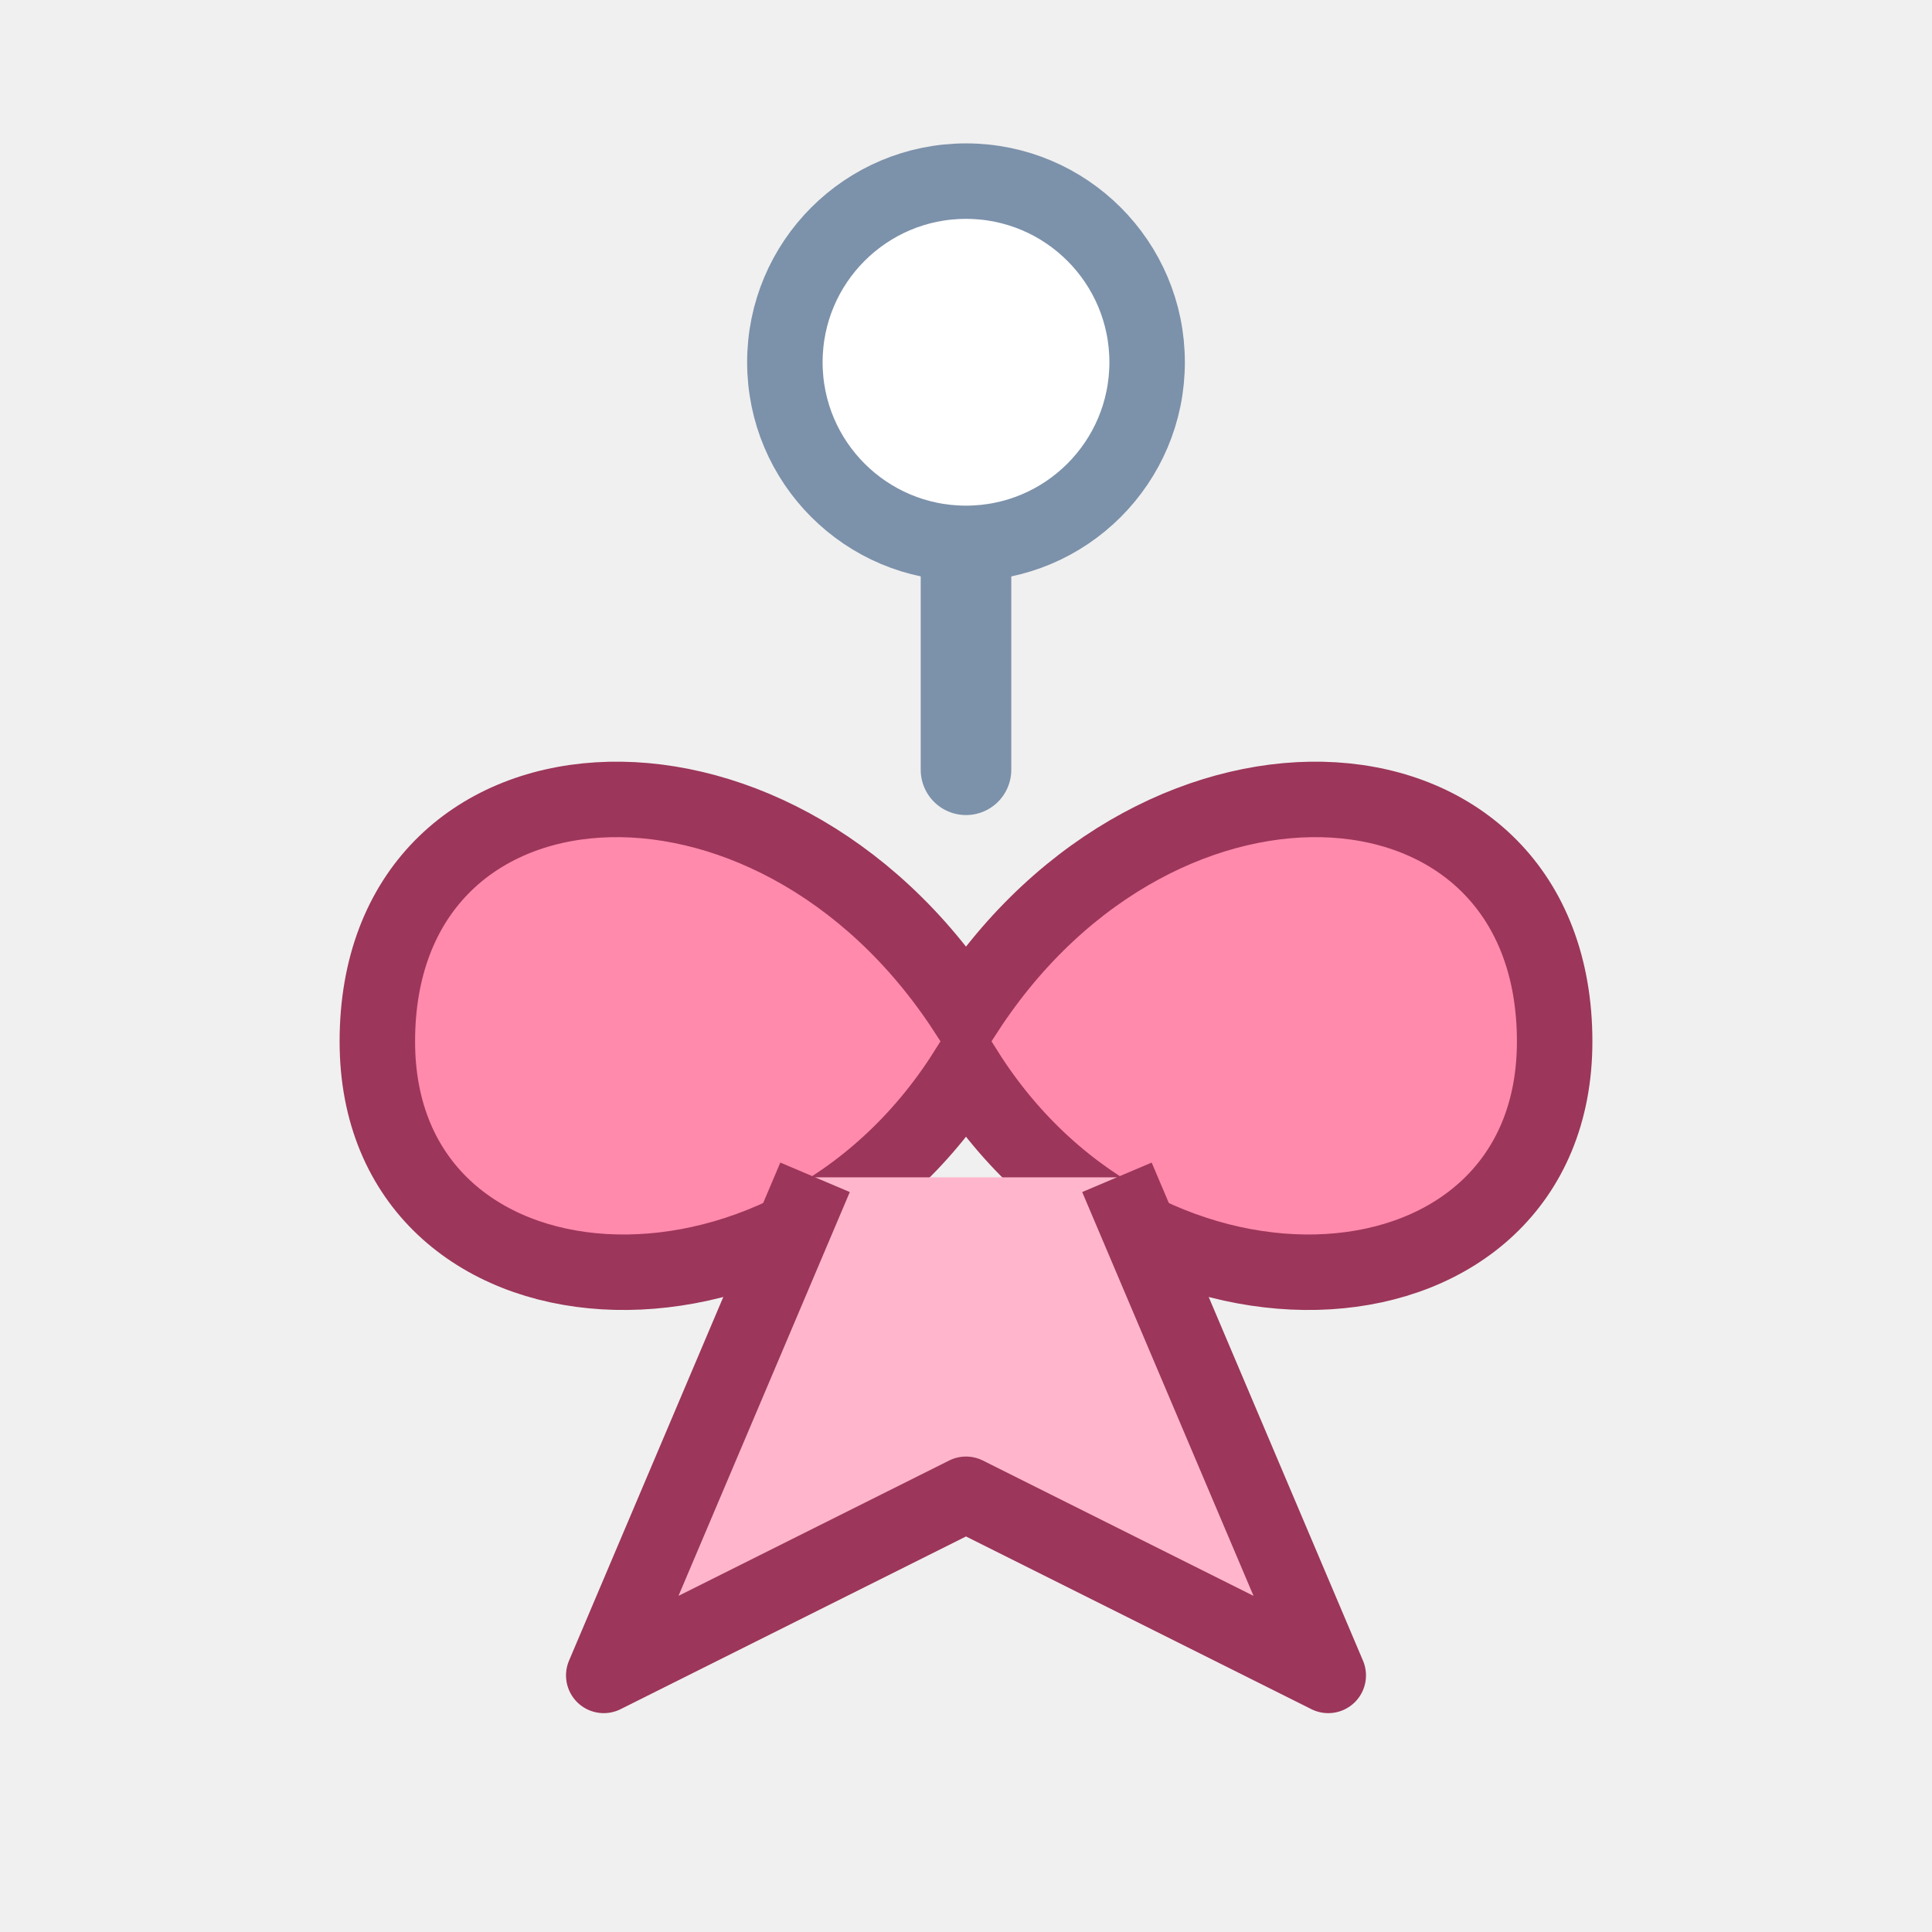
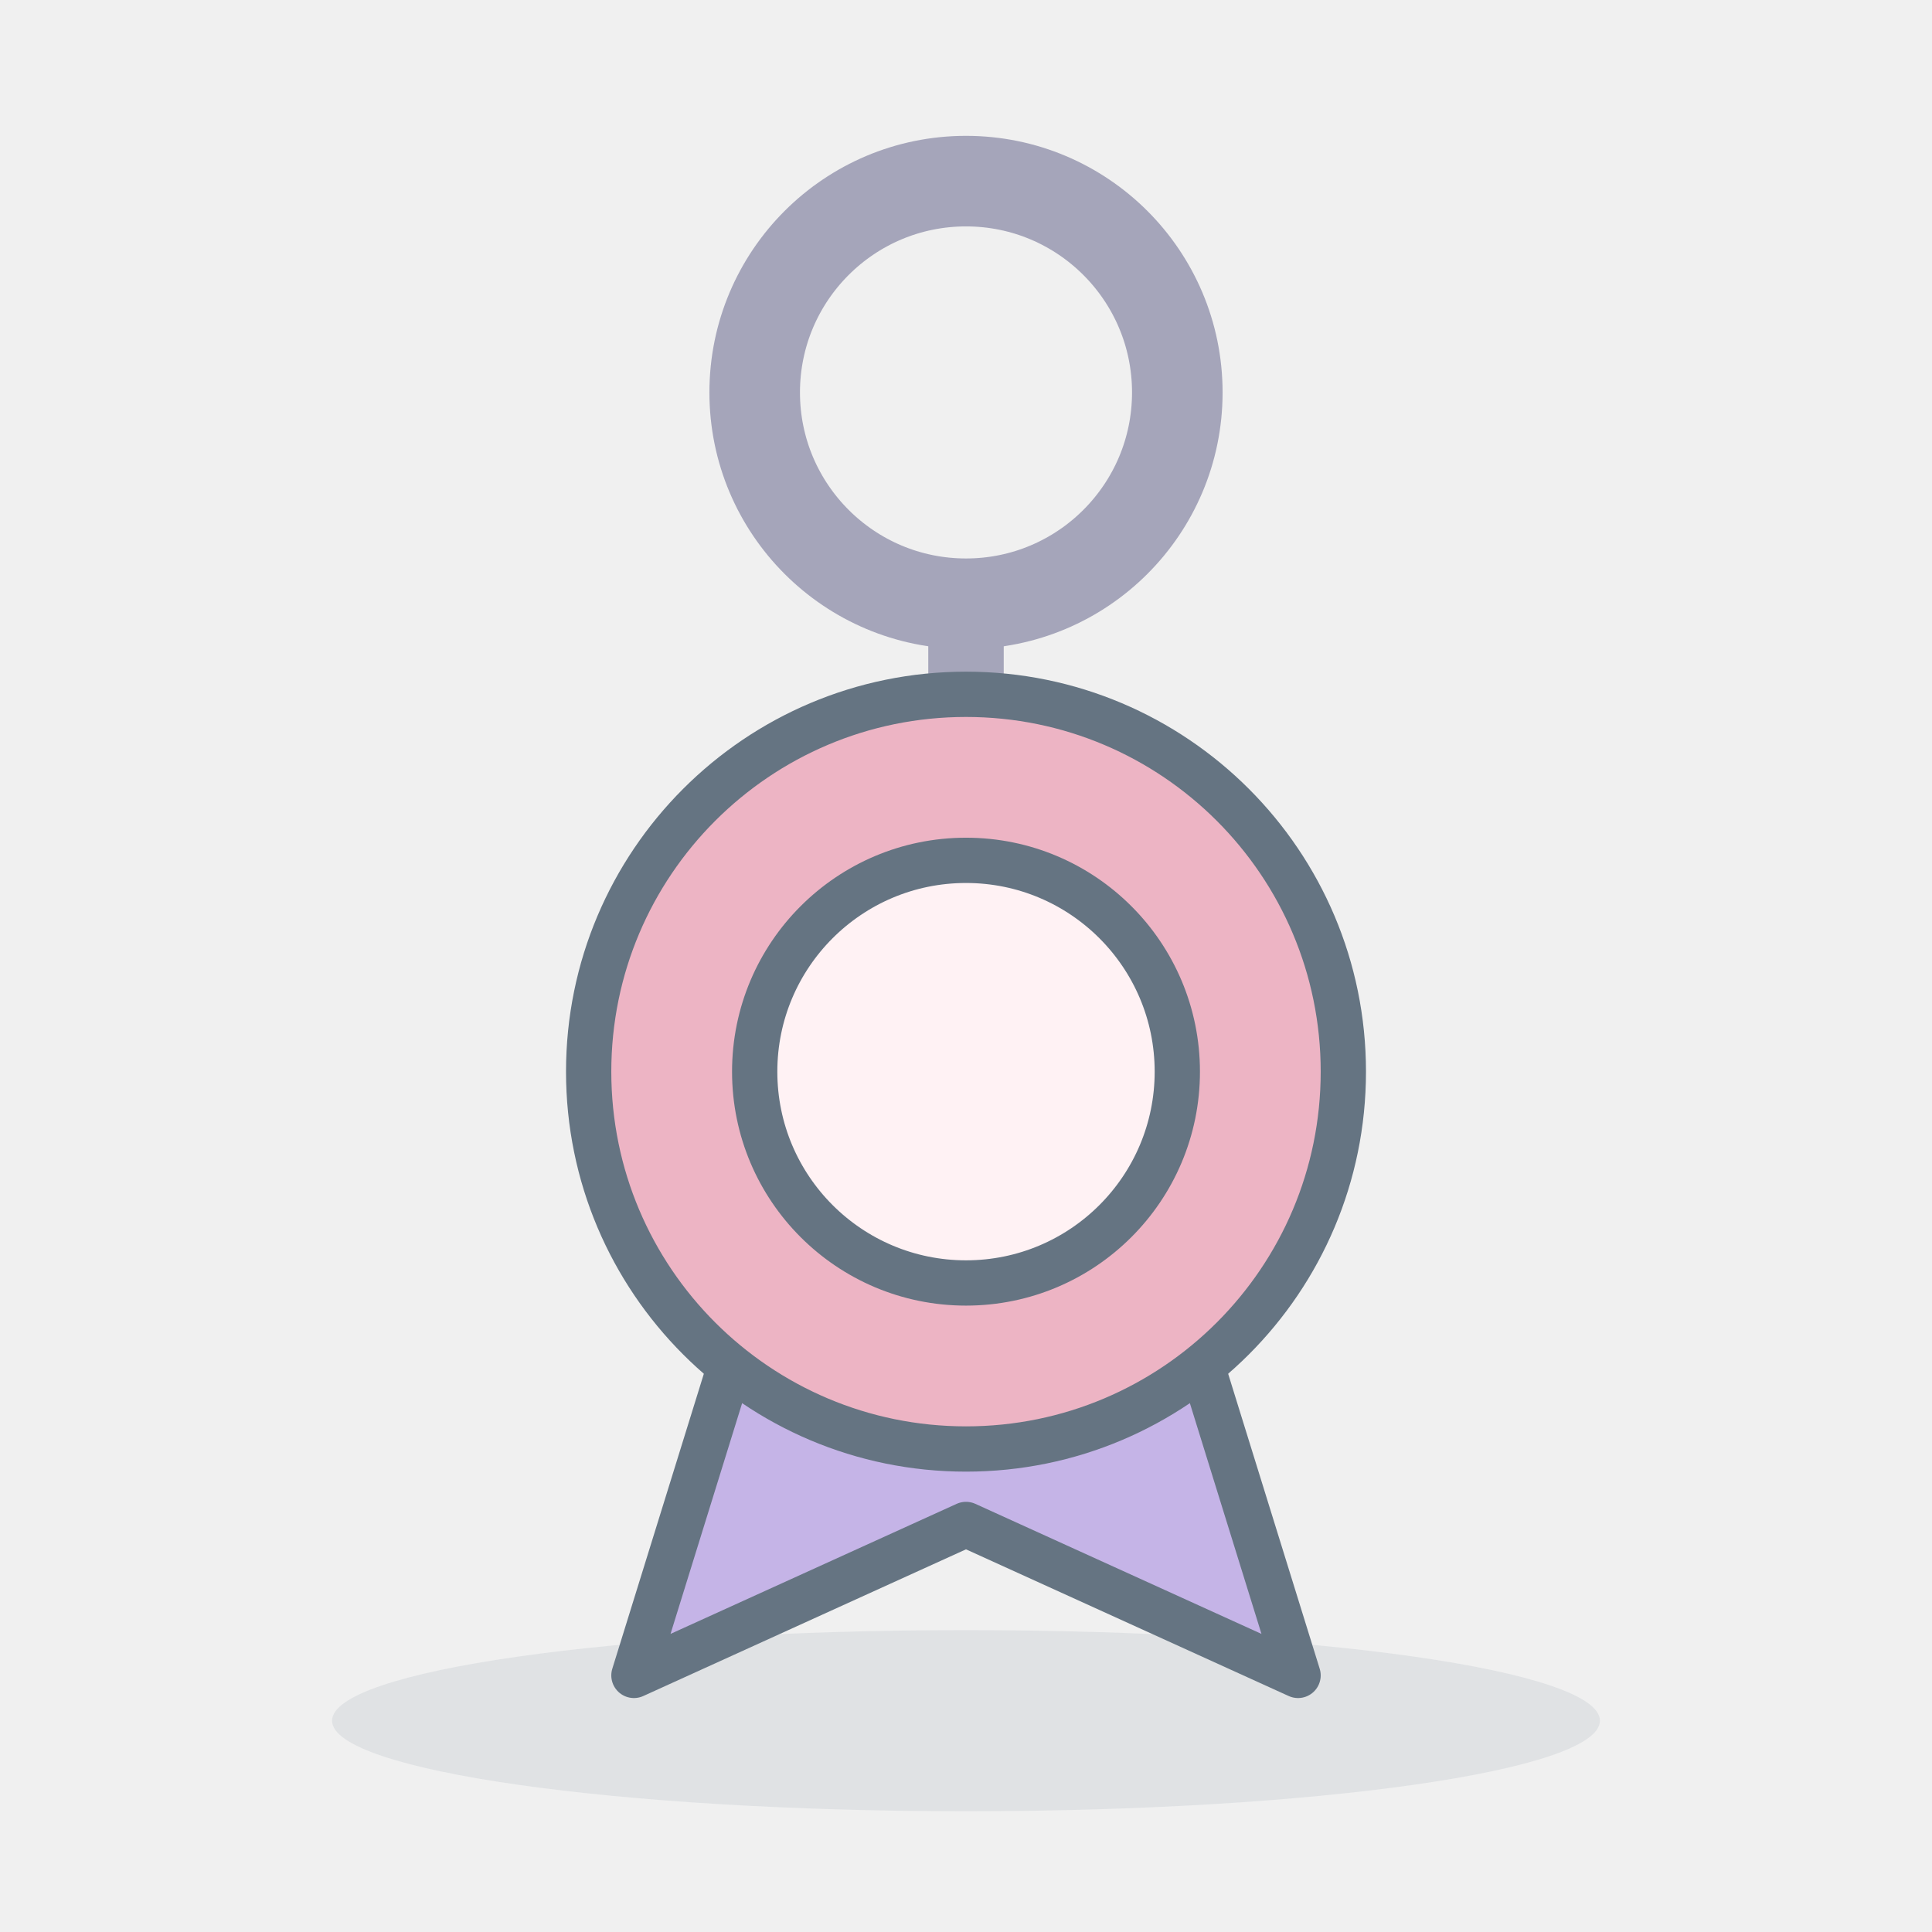
<svg xmlns="http://www.w3.org/2000/svg" viewBox="0 0 128 128">
-   <circle cx="64" cy="24" r="12" fill="#fff" stroke="#7c91aa" stroke-width="5" />
-   <path d="M64 38v13" stroke="#7c91aa" stroke-width="6" stroke-linecap="round" />
-   <path d="M64 67c-13-20-39-18-39 2 0 19 27 21 39 2 12 19 39 17 39-2 0-20-26-22-39-2Z" fill="#ff8aac" stroke="#9c365a" stroke-width="5" />
-   <path d="M54 78 40 111l24-12 24 12-14-33" fill="#ffb6cc" stroke="#9c365a" stroke-width="5" stroke-linejoin="round" />
+   <defs>
+     <linearGradient id="mint" x2=".8" y2="1">
+       <stop stop-color="#c9efdf" />
+       <stop offset="1" stop-color="#70b89c" />
+     </linearGradient>
+     <linearGradient id="gold" x2=".8" y2="1">
+       <stop stop-color="#ffedaa" />
+       <stop offset="1" stop-color="#e7b66c" />
+     </linearGradient>
+     <linearGradient id="paper" x2=".8" y2="1">
+       <stop stop-color="#fffefa" />
+       <stop offset="1" stop-color="#eae7f6" />
+     </linearGradient>
+   </defs>
+   <ellipse cx="64" cy="114" rx="42" ry="6" fill="#4e647c" opacity=".10" />
+   <g stroke="#657482" stroke-width="3" stroke-linecap="round" stroke-linejoin="round">
+     <circle cx="64" cy="26" r="14" fill="none" stroke="#a5a5ba" stroke-width="6" />
+     <path d="M64 40v14" stroke="#a5a5ba" stroke-width="5" />
+     <path d="m51 82-9 29 22-10 22 10-9-29" fill="#c5b4e7" />
+     <circle cx="64" cy="71" r="25" fill="#edb4c4" />
+     <circle cx="64" cy="71" r="14" fill="#fff2f4" />
+   </g>
</svg>
